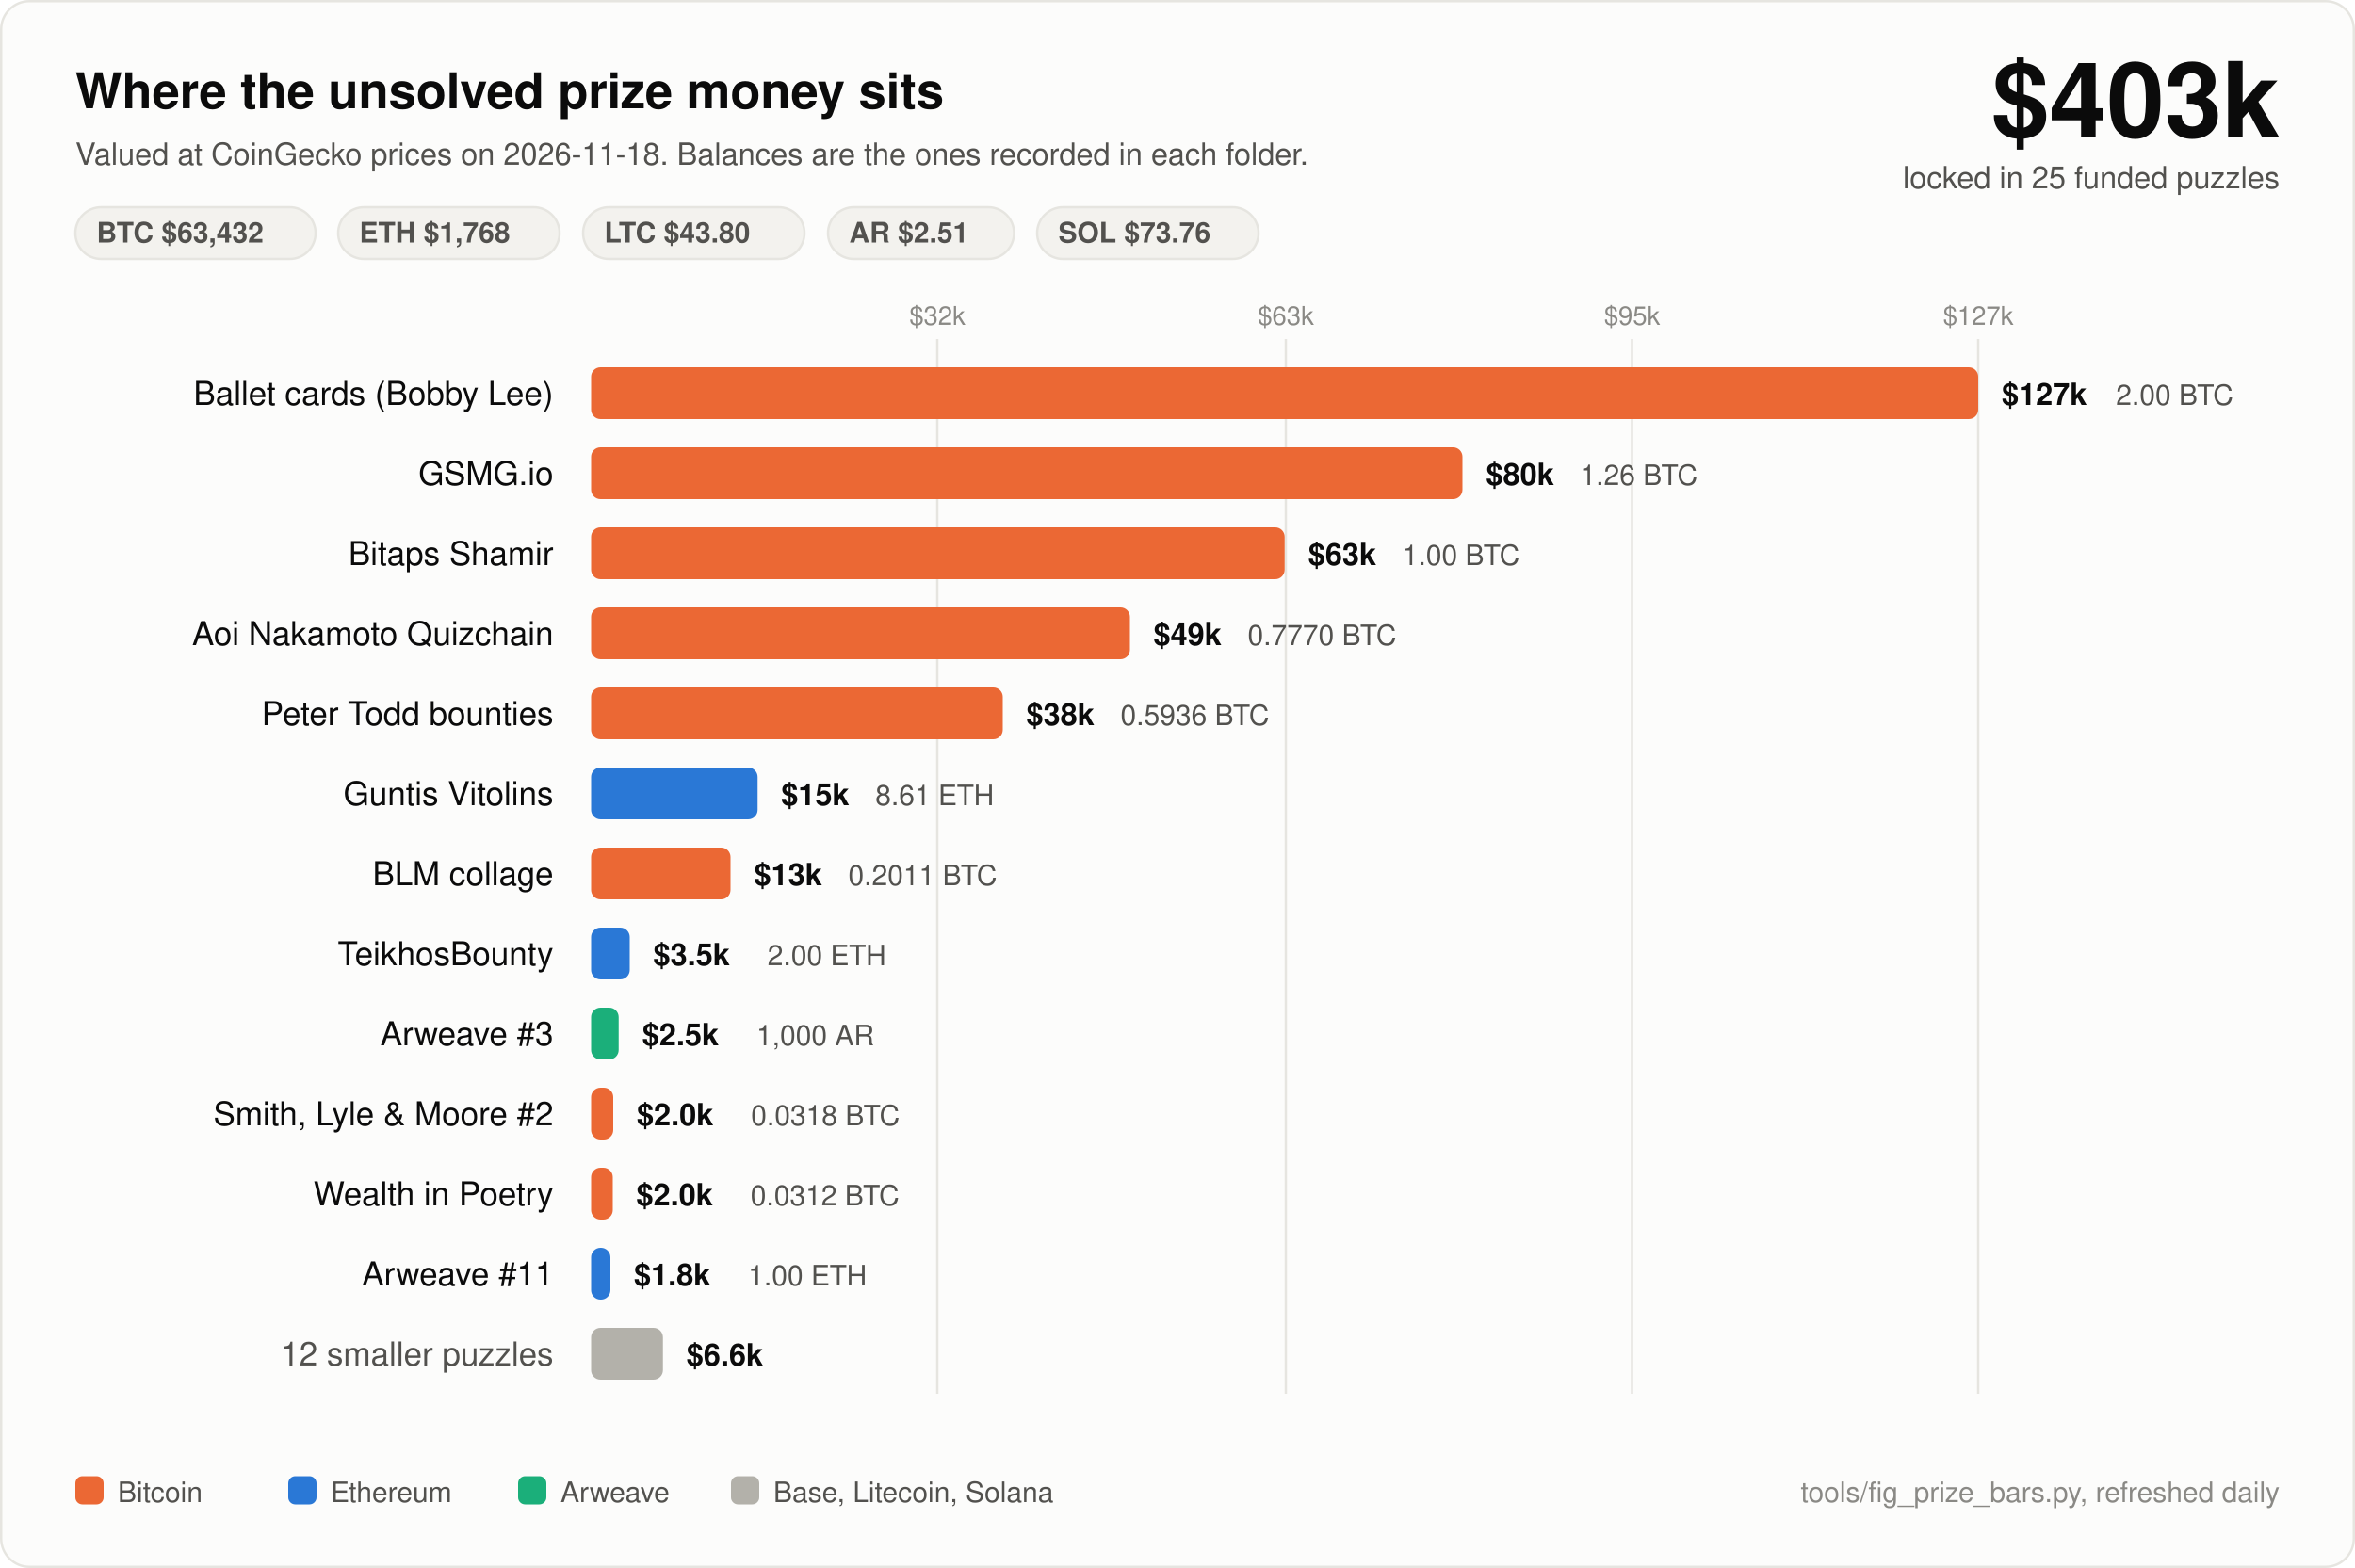
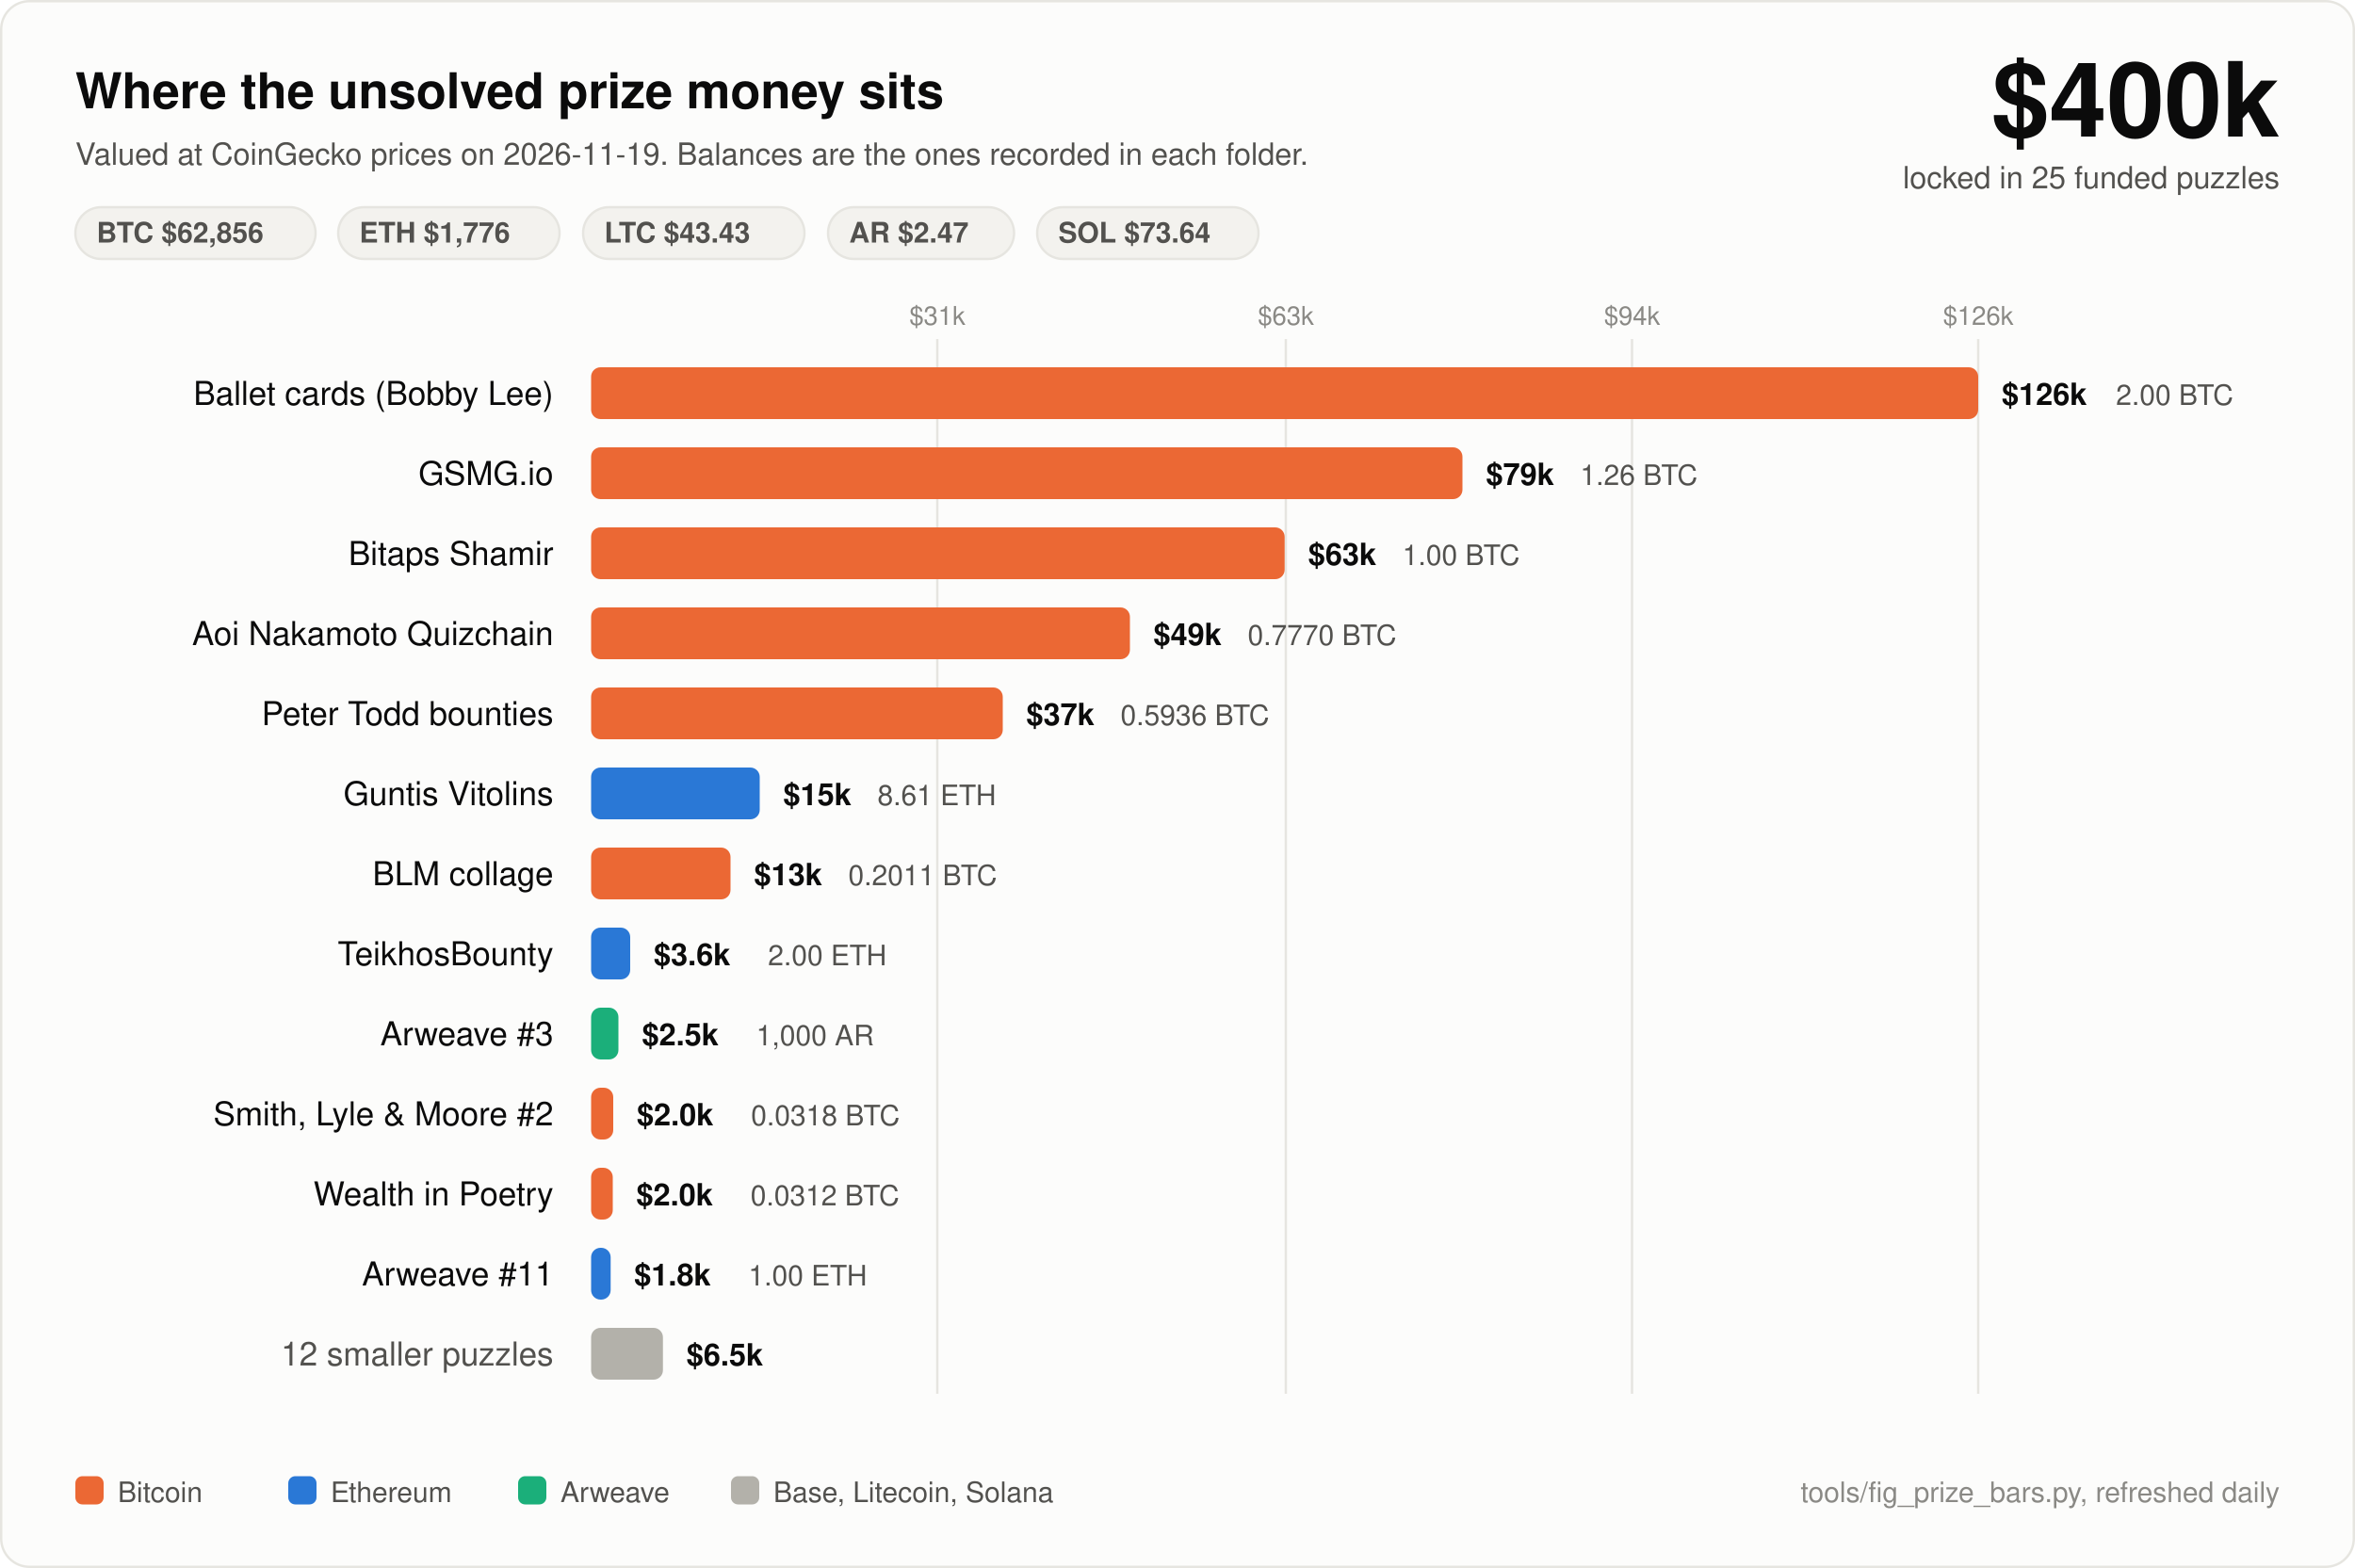
<svg xmlns="http://www.w3.org/2000/svg" width="1000" height="666" viewBox="0 0 1000 666" font-family="ui-sans-serif, -apple-system, Segoe UI, Helvetica, Arial, sans-serif">
  <rect x="0.5" y="0.5" width="999" height="665" rx="12" fill="#fcfcfb" stroke="#e6e5e0" />
  <text x="32" y="46" fill="#0b0b0b" font-size="21" font-weight="700">Where the unsolved prize money sits</text>
-   <text x="32" y="70" fill="#52514e" font-size="13">Valued at CoinGecko prices on 2026-11-18. Balances are the ones recorded in each folder.</text>
-   <text x="968" y="58" fill="#0b0b0b" font-size="44" font-weight="700" text-anchor="end">$403k</text>
+   <text x="32" y="70" fill="#52514e" font-size="13">Valued at CoinGecko prices on 2026-11-19. Balances are the ones recorded in each folder.</text>
+   <text x="968" y="58" fill="#0b0b0b" font-size="44" font-weight="700" text-anchor="end">$400k</text>
  <text x="968" y="80" fill="#52514e" font-size="13" text-anchor="end">locked in 25 funded puzzles</text>
  <rect x="32" y="88" width="102" height="22" rx="11" fill="#f3f2ee" stroke="#e6e5e0" />
-   <text x="41" y="103" fill="#52514e" font-size="12" font-weight="600">BTC $63,432</text>
+   <text x="41" y="103" fill="#52514e" font-size="12" font-weight="600">BTC $62,856</text>
  <rect x="143.6" y="88" width="94" height="22" rx="11" fill="#f3f2ee" stroke="#e6e5e0" />
-   <text x="152.6" y="103" fill="#52514e" font-size="12" font-weight="600">ETH $1,768</text>
+   <text x="152.6" y="103" fill="#52514e" font-size="12" font-weight="600">ETH $1,776</text>
  <rect x="247.6" y="88" width="94" height="22" rx="11" fill="#f3f2ee" stroke="#e6e5e0" />
-   <text x="256.6" y="103" fill="#52514e" font-size="12" font-weight="600">LTC $43.80</text>
+   <text x="256.6" y="103" fill="#52514e" font-size="12" font-weight="600">LTC $43.43</text>
  <rect x="351.6" y="88" width="79" height="22" rx="11" fill="#f3f2ee" stroke="#e6e5e0" />
-   <text x="360.6" y="103" fill="#52514e" font-size="12" font-weight="600">AR $2.51</text>
+   <text x="360.6" y="103" fill="#52514e" font-size="12" font-weight="600">AR $2.47</text>
  <rect x="440.4" y="88" width="94" height="22" rx="11" fill="#f3f2ee" stroke="#e6e5e0" />
-   <text x="449.4" y="103" fill="#52514e" font-size="12" font-weight="600">SOL $73.76</text>
+   <text x="449.4" y="103" fill="#52514e" font-size="12" font-weight="600">SOL $73.64</text>
  <line x1="398" y1="144" x2="398" y2="592" stroke="#e6e5e0" stroke-width="1" />
-   <text x="398" y="138" fill="#8a8985" font-size="11" text-anchor="middle">$32k</text>
+   <text x="398" y="138" fill="#8a8985" font-size="11" text-anchor="middle">$31k</text>
  <line x1="546" y1="144" x2="546" y2="592" stroke="#e6e5e0" stroke-width="1" />
  <text x="546" y="138" fill="#8a8985" font-size="11" text-anchor="middle">$63k</text>
  <line x1="693" y1="144" x2="693" y2="592" stroke="#e6e5e0" stroke-width="1" />
-   <text x="693" y="138" fill="#8a8985" font-size="11" text-anchor="middle">$95k</text>
+   <text x="693" y="138" fill="#8a8985" font-size="11" text-anchor="middle">$94k</text>
  <line x1="840" y1="144" x2="840" y2="592" stroke="#e6e5e0" stroke-width="1" />
-   <text x="840" y="138" fill="#8a8985" font-size="11" text-anchor="middle">$127k</text>
+   <text x="840" y="138" fill="#8a8985" font-size="11" text-anchor="middle">$126k</text>
  <text x="235" y="172" fill="#0b0b0b" font-size="14" text-anchor="end">Ballet cards (Bobby Lee)</text>
  <rect x="251" y="156" width="589.0" height="22" rx="4" fill="#eb6834" />
-   <text x="850.0" y="172" fill="#0b0b0b" font-size="13" font-weight="600">$127k</text>
+   <text x="850.0" y="172" fill="#0b0b0b" font-size="13" font-weight="600">$126k</text>
  <text x="898.5" y="172" fill="#52514e" font-size="12">2.00 BTC</text>
  <text x="235" y="206" fill="#0b0b0b" font-size="14" text-anchor="end">GSMG.io</text>
  <rect x="251" y="190" width="370.0" height="22" rx="4" fill="#eb6834" />
-   <text x="631.0" y="206" fill="#0b0b0b" font-size="13" font-weight="600">$80k</text>
+   <text x="631.0" y="206" fill="#0b0b0b" font-size="13" font-weight="600">$79k</text>
  <text x="671.0" y="206" fill="#52514e" font-size="12">1.26 BTC</text>
  <text x="235" y="240" fill="#0b0b0b" font-size="14" text-anchor="end">Bitaps Shamir</text>
  <rect x="251" y="224" width="294.5" height="22" rx="4" fill="#eb6834" />
  <text x="555.5" y="240" fill="#0b0b0b" font-size="13" font-weight="600">$63k</text>
  <text x="595.5" y="240" fill="#52514e" font-size="12">1.00 BTC</text>
  <text x="235" y="274" fill="#0b0b0b" font-size="14" text-anchor="end">Aoi Nakamoto Quizchain</text>
  <rect x="251" y="258" width="228.8" height="22" rx="4" fill="#eb6834" />
  <text x="489.8" y="274" fill="#0b0b0b" font-size="13" font-weight="600">$49k</text>
  <text x="529.8" y="274" fill="#52514e" font-size="12">0.7770 BTC</text>
  <text x="235" y="308" fill="#0b0b0b" font-size="14" text-anchor="end">Peter Todd bounties</text>
  <rect x="251" y="292" width="174.8" height="22" rx="4" fill="#eb6834" />
-   <text x="435.8" y="308" fill="#0b0b0b" font-size="13" font-weight="600">$38k</text>
+   <text x="435.8" y="308" fill="#0b0b0b" font-size="13" font-weight="600">$37k</text>
  <text x="475.8" y="308" fill="#52514e" font-size="12">0.5936 BTC</text>
  <text x="235" y="342" fill="#0b0b0b" font-size="14" text-anchor="end">Guntis Vitolins</text>
-   <rect x="251" y="326" width="70.7" height="22" rx="4" fill="#2a78d6" />
-   <text x="331.7" y="342" fill="#0b0b0b" font-size="13" font-weight="600">$15k</text>
-   <text x="371.7" y="342" fill="#52514e" font-size="12">8.61 ETH</text>
+   <rect x="251" y="326" width="71.6" height="22" rx="4" fill="#2a78d6" />
+   <text x="332.6" y="342" fill="#0b0b0b" font-size="13" font-weight="600">$15k</text>
+   <text x="372.6" y="342" fill="#52514e" font-size="12">8.61 ETH</text>
  <text x="235" y="376" fill="#0b0b0b" font-size="14" text-anchor="end">BLM collage</text>
  <rect x="251" y="360" width="59.2" height="22" rx="4" fill="#eb6834" />
  <text x="320.2" y="376" fill="#0b0b0b" font-size="13" font-weight="600">$13k</text>
  <text x="360.2" y="376" fill="#52514e" font-size="12">0.2011 BTC</text>
  <text x="235" y="410" fill="#0b0b0b" font-size="14" text-anchor="end">TeikhosBounty</text>
-   <rect x="251" y="394" width="16.4" height="22" rx="4" fill="#2a78d6" />
-   <text x="277.4" y="410" fill="#0b0b0b" font-size="13" font-weight="600">$3.5k</text>
-   <text x="325.9" y="410" fill="#52514e" font-size="12">2.00 ETH</text>
+   <rect x="251" y="394" width="16.6" height="22" rx="4" fill="#2a78d6" />
+   <text x="277.6" y="410" fill="#0b0b0b" font-size="13" font-weight="600">$3.6k</text>
+   <text x="326.1" y="410" fill="#52514e" font-size="12">2.00 ETH</text>
  <text x="235" y="444" fill="#0b0b0b" font-size="14" text-anchor="end">Arweave #3</text>
-   <rect x="251" y="428" width="11.7" height="22" rx="4" fill="#1baf7a" />
-   <text x="272.7" y="444" fill="#0b0b0b" font-size="13" font-weight="600">$2.5k</text>
-   <text x="321.2" y="444" fill="#52514e" font-size="12">1,000 AR</text>
+   <rect x="251" y="428" width="11.6" height="22" rx="4" fill="#1baf7a" />
+   <text x="272.6" y="444" fill="#0b0b0b" font-size="13" font-weight="600">$2.5k</text>
+   <text x="321.1" y="444" fill="#52514e" font-size="12">1,000 AR</text>
  <text x="235" y="478" fill="#0b0b0b" font-size="14" text-anchor="end">Smith, Lyle &amp; Moore #2</text>
  <rect x="251" y="462" width="9.4" height="22" rx="4" fill="#eb6834" />
  <text x="270.4" y="478" fill="#0b0b0b" font-size="13" font-weight="600">$2.0k</text>
  <text x="318.9" y="478" fill="#52514e" font-size="12">0.0318 BTC</text>
  <text x="235" y="512" fill="#0b0b0b" font-size="14" text-anchor="end">Wealth in Poetry</text>
  <rect x="251" y="496" width="9.2" height="22" rx="4" fill="#eb6834" />
  <text x="270.2" y="512" fill="#0b0b0b" font-size="13" font-weight="600">$2.0k</text>
  <text x="318.7" y="512" fill="#52514e" font-size="12">0.0312 BTC</text>
  <text x="235" y="546" fill="#0b0b0b" font-size="14" text-anchor="end">Arweave #11</text>
-   <rect x="251" y="530" width="8.2" height="22" rx="4" fill="#2a78d6" />
-   <text x="269.2" y="546" fill="#0b0b0b" font-size="13" font-weight="600">$1.8k</text>
-   <text x="317.7" y="546" fill="#52514e" font-size="12">1.00 ETH</text>
+   <rect x="251" y="530" width="8.3" height="22" rx="4" fill="#2a78d6" />
+   <text x="269.3" y="546" fill="#0b0b0b" font-size="13" font-weight="600">$1.8k</text>
+   <text x="317.8" y="546" fill="#52514e" font-size="12">1.00 ETH</text>
  <text x="235" y="580" fill="#52514e" font-size="14" text-anchor="end">12 smaller puzzles</text>
  <rect x="251" y="564" width="30.5" height="22" rx="4" fill="#b3b1aa" />
-   <text x="291.5" y="580" fill="#0b0b0b" font-size="13" font-weight="600">$6.6k</text>
+   <text x="291.5" y="580" fill="#0b0b0b" font-size="13" font-weight="600">$6.5k</text>
  <rect x="32" y="627" width="12" height="12" rx="3" fill="#eb6834" />
  <text x="50" y="638" fill="#52514e" font-size="12">Bitcoin</text>
  <rect x="122.4" y="627" width="12" height="12" rx="3" fill="#2a78d6" />
  <text x="140.4" y="638" fill="#52514e" font-size="12">Ethereum</text>
  <rect x="220.0" y="627" width="12" height="12" rx="3" fill="#1baf7a" />
  <text x="238.0" y="638" fill="#52514e" font-size="12">Arweave</text>
  <rect x="310.4" y="627" width="12" height="12" rx="3" fill="#b3b1aa" />
  <text x="328.4" y="638" fill="#52514e" font-size="12">Base, Litecoin, Solana</text>
  <text x="968" y="638" fill="#8a8985" font-size="12" text-anchor="end">tools/fig_prize_bars.py, refreshed daily</text>
</svg>
